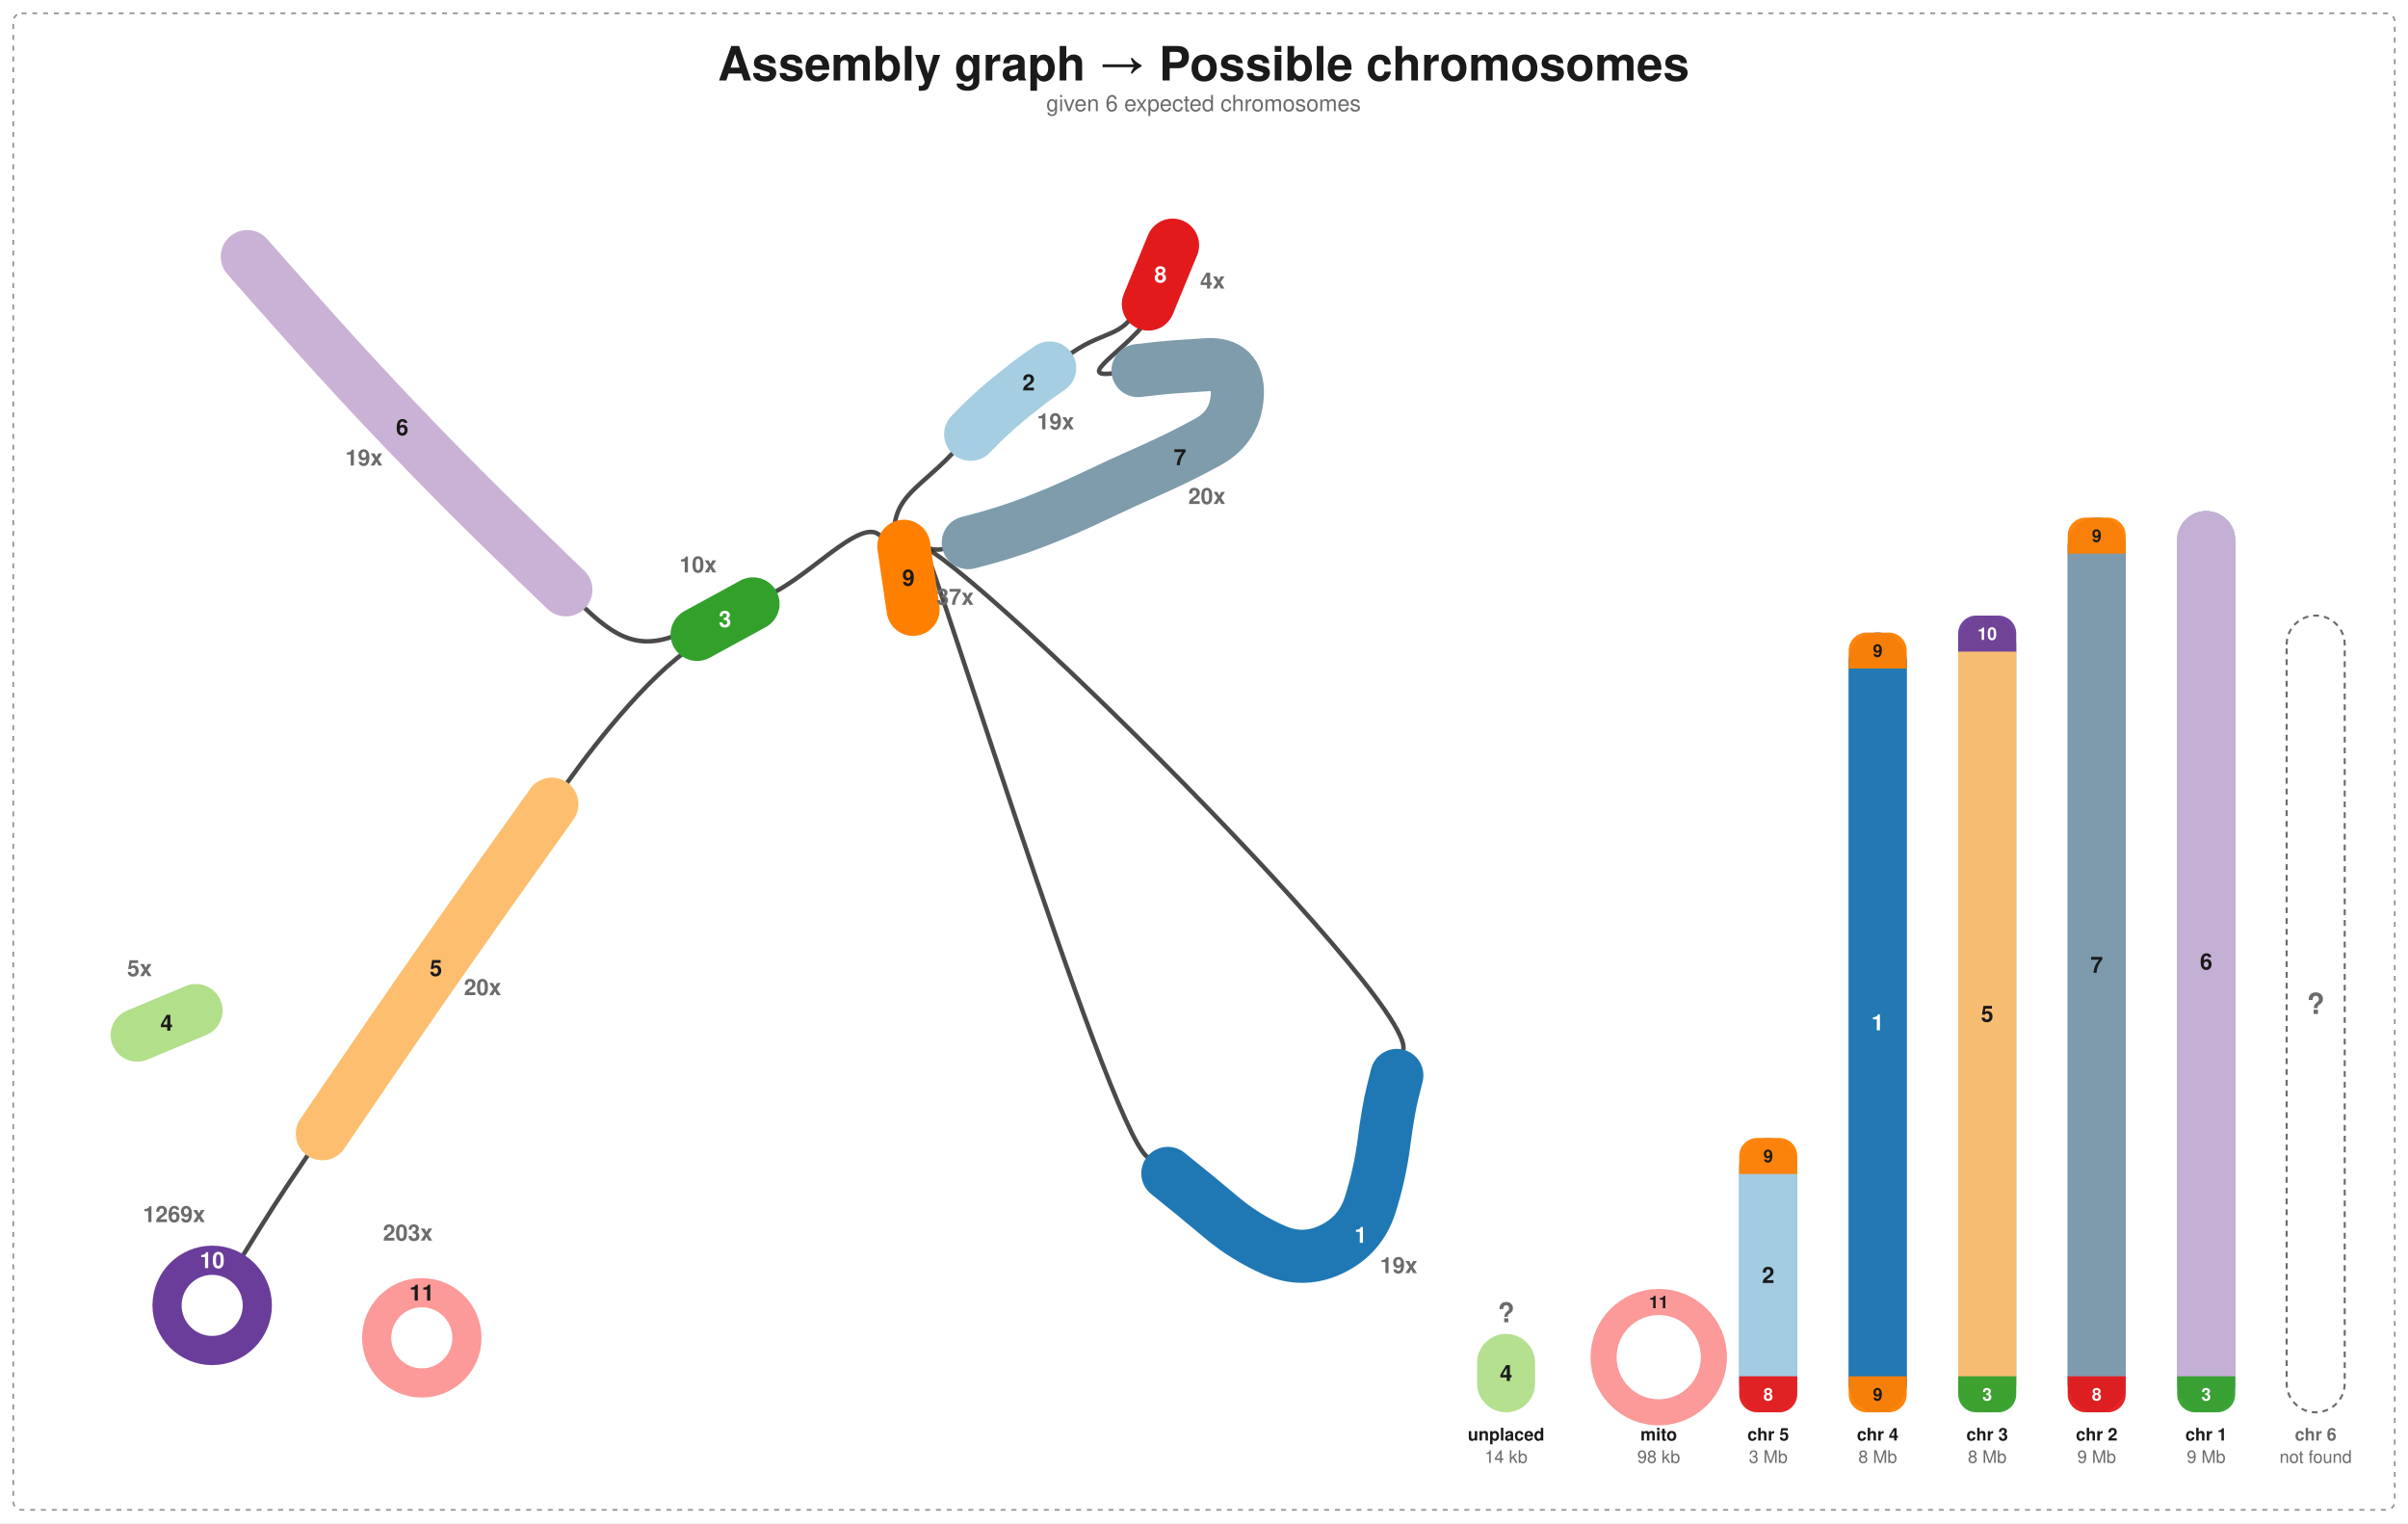
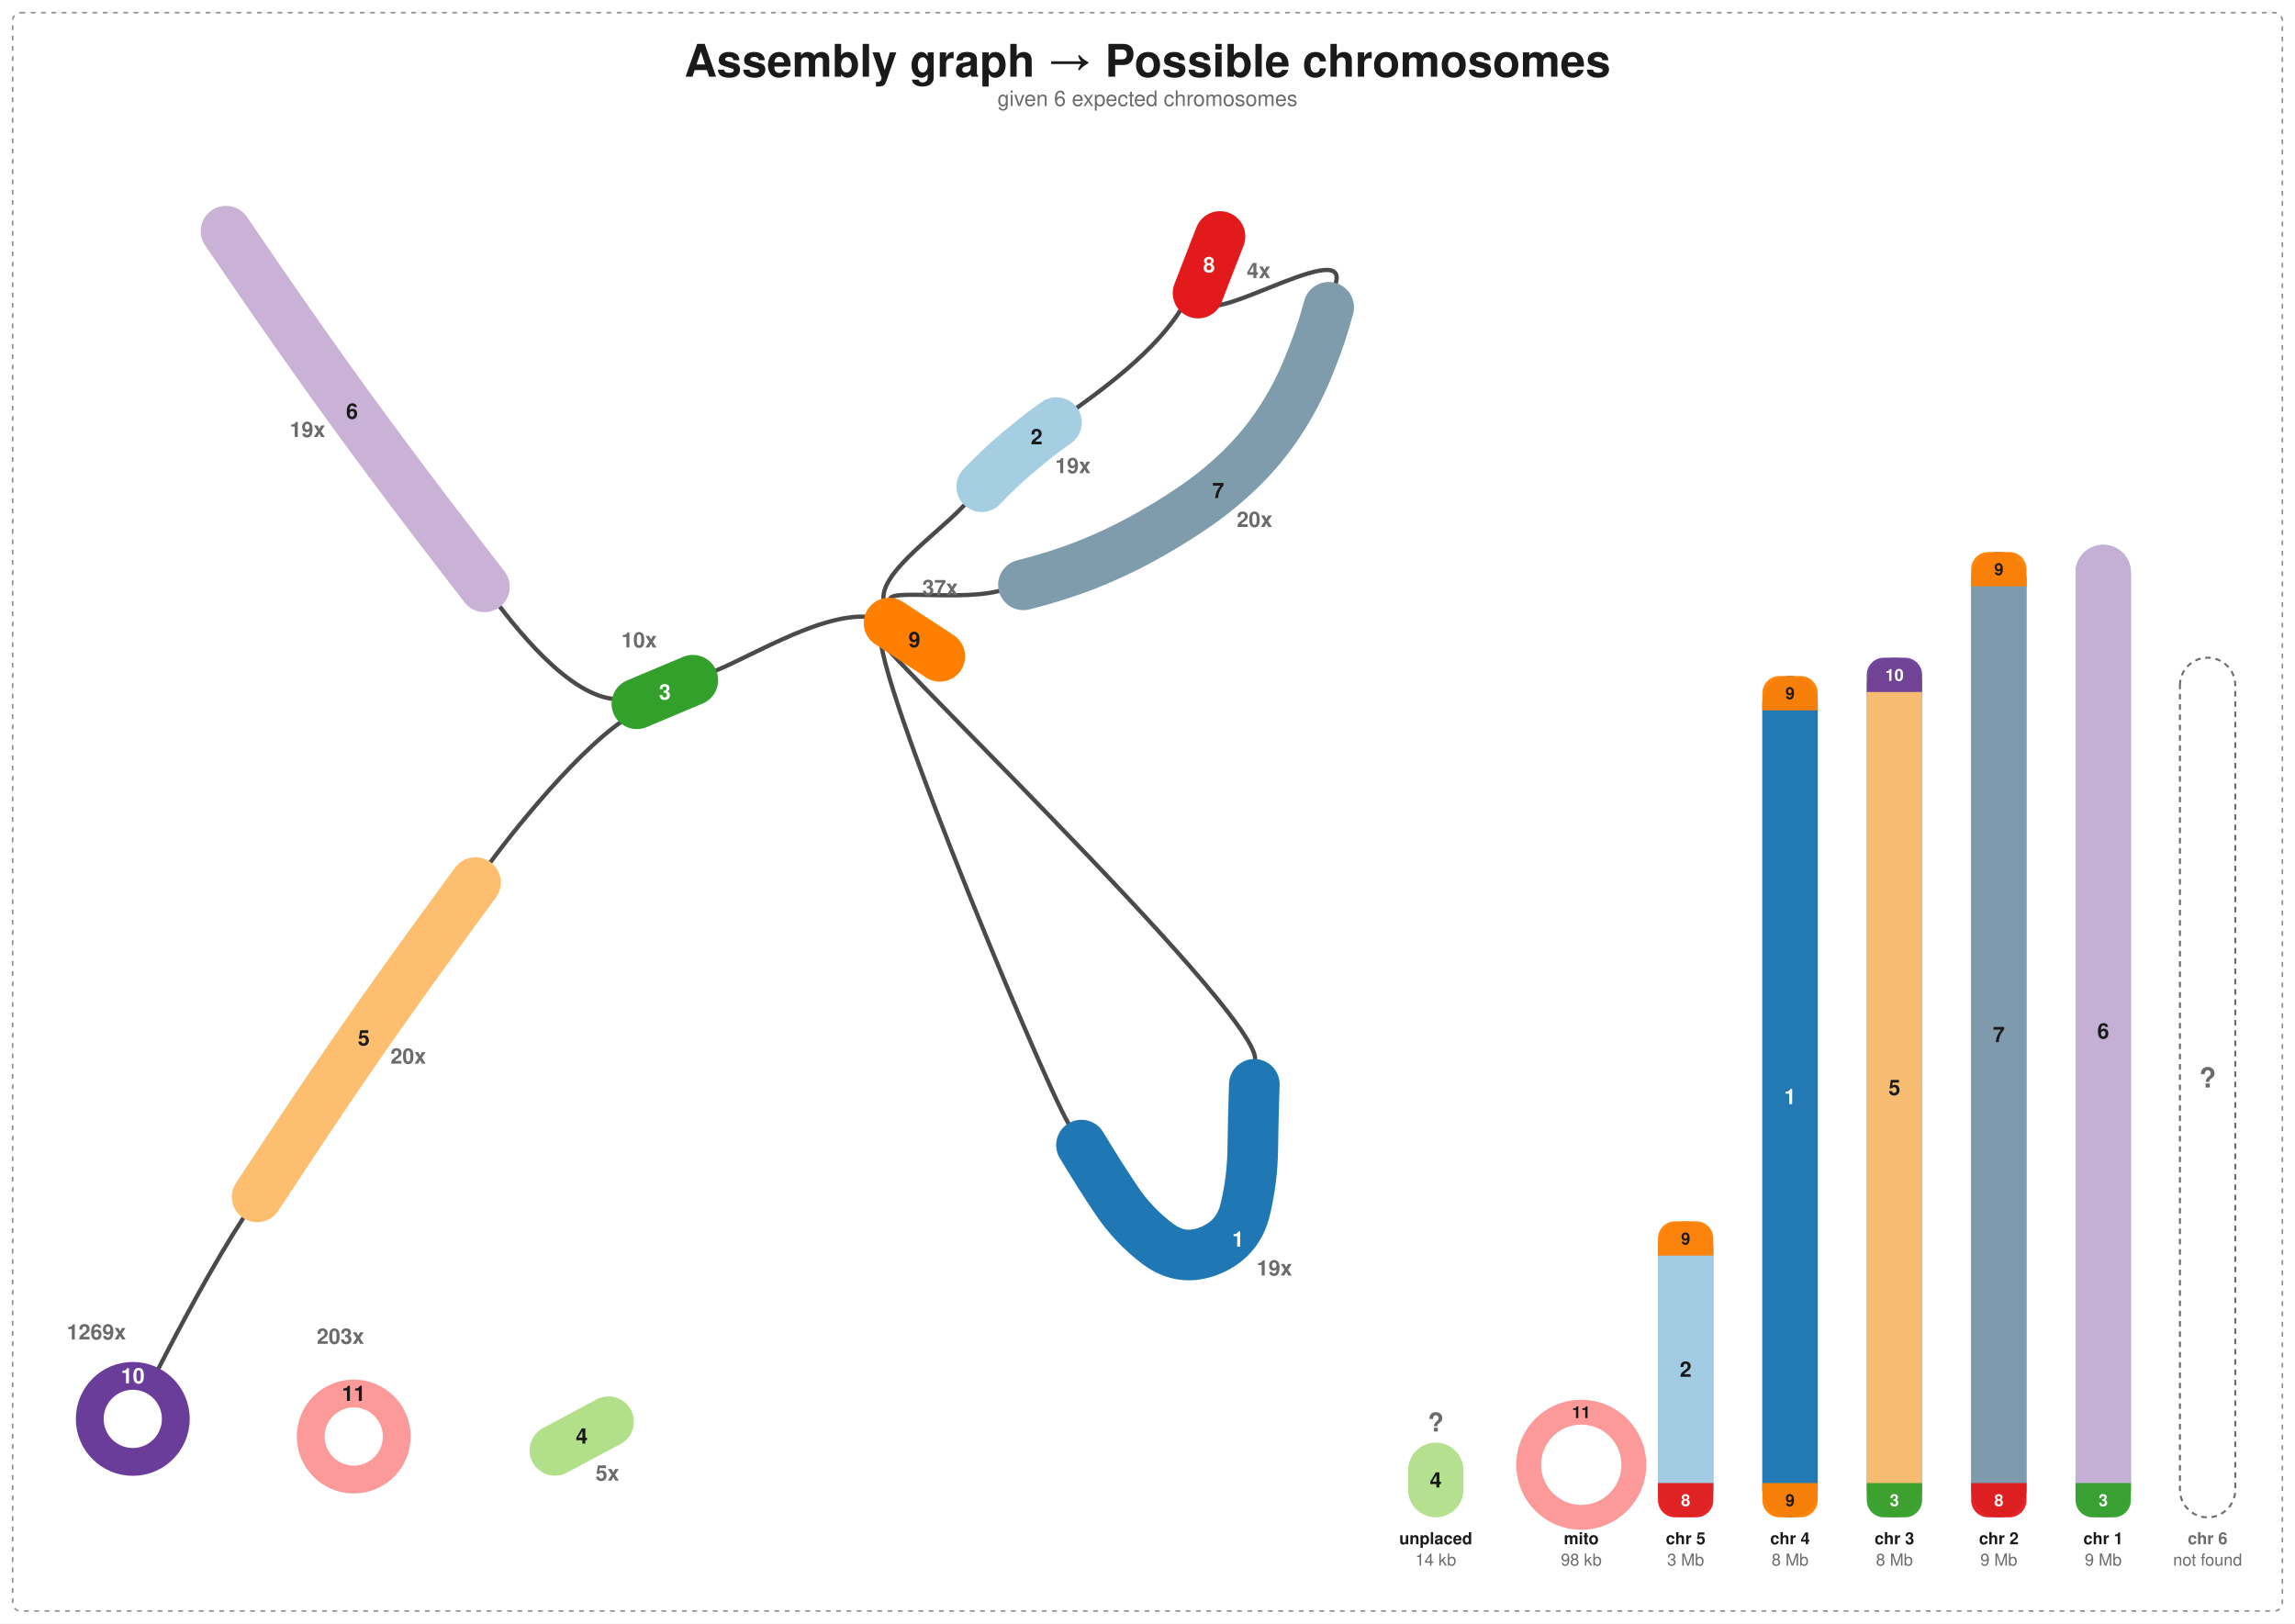
- <svg xmlns="http://www.w3.org/2000/svg" width="2903" height="1836" viewBox="0 0 2903 1836" font-family="Helvetica, Arial, sans-serif">
+ <svg xmlns="http://www.w3.org/2000/svg" width="2902" height="2053" viewBox="0 0 2902 2053" font-family="Helvetica, Arial, sans-serif">
  <rect width="100%" height="100%" fill="#ffffff" />
-   <rect x="16" y="16" width="2871" height="1804" rx="10" fill="none" stroke="#6b6b6b" stroke-width="2" stroke-dasharray="6 7" stroke-opacity="0.75" />
+   <rect x="16" y="16" width="2870" height="2021" rx="10" fill="none" stroke="#6b6b6b" stroke-width="2" stroke-dasharray="6 7" stroke-opacity="0.75" />
  <text x="1451" y="97" text-anchor="middle" font-size="57" font-weight="700" fill="#1a1a1a">Assembly graph  →  Possible chromosomes</text>
  <g transform="translate(0.0,130.0)">
    <g id="layer-links" fill="none" stroke="#2b2b2b" stroke-linecap="round">
-       <path d="M 1691.7 1135.2 C 1707.1 1073.1 1091.5 466.8 1100.8 530.1" stroke-width="5.4" stroke-opacity="0.85" />
-       <path d="M 1382.9 1264.4 C 1332.9 1224.4 1102.3 465.2 1111.6 528.5" stroke-width="5.4" stroke-opacity="0.85" />
-       <path d="M 1291.9 295.5 C 1336.0 265.0 1356.3 279.4 1376.7 229.8" stroke-width="5.4" stroke-opacity="0.85" />
-       <path d="M 1148.1 416.7 C 1104.1 463.2 1070.0 469.9 1079.3 533.3" stroke-width="5.4" stroke-opacity="0.85" />
-       <path d="M 847.8 641.6 C 791.6 672.2 721.1 761.2 683.9 813.3" stroke-width="5.4" stroke-opacity="0.85" />
-       <path d="M 838.6 624.7 C 782.4 655.3 751.4 647.5 705.2 603.1" stroke-width="5.4" stroke-opacity="0.85" />
-       <path d="M 935.9 582.6 C 992.1 552.0 1059.2 471.5 1068.6 534.8" stroke-width="5.4" stroke-opacity="0.85" />
-       <path d="M 370.7 1263.0 C 334.7 1316.0 326.4 1329.1 292.8 1383.5" stroke-width="5.4" stroke-opacity="0.85" />
-       <path d="M 1340.1 320.2 C 1290.8 325.7 1375.5 283.0 1394.5 237.2" stroke-width="5.4" stroke-opacity="0.85" />
-       <path d="M 1136.3 531.8 C 1113.9 537.4 1086.7 508.8 1090.1 531.7" stroke-width="5.4" stroke-opacity="0.85" />
+       <path d="M 1587.1 1209.1 C 1589.0 1145.2 1061.4 642.6 1114.9 677.7" stroke-width="5.4" stroke-opacity="0.85" />
+       <path d="M 1351.0 1290.5 C 1318.0 1235.6 1067.3 633.5 1120.9 668.6" stroke-width="5.4" stroke-opacity="0.85" />
+       <path d="M 1361.8 385.6 C 1413.8 348.2 1483.9 293.8 1507.1 234.1" stroke-width="5.4" stroke-opacity="0.85" />
+       <path d="M 1219.5 508.6 C 1175.6 555.2 1079.3 615.3 1132.8 650.4" stroke-width="5.4" stroke-opacity="0.85" />
+       <path d="M 811.9 767.5 C 752.9 792.3 658.2 908.6 620.3 960.1" stroke-width="5.4" stroke-opacity="0.85" />
+       <path d="M 804.5 749.8 C 745.5 774.6 671.3 687.9 632.2 637.3" stroke-width="5.4" stroke-opacity="0.85" />
+       <path d="M 905.6 717.8 C 964.6 693.0 1073.3 624.4 1126.8 659.5" stroke-width="5.4" stroke-opacity="0.85" />
+       <path d="M 307.6 1410.2 C 272.5 1463.7 229.0 1544.4 199.9 1601.4" stroke-width="5.4" stroke-opacity="0.85" />
+       <path d="M 1689.1 227.8 C 1706.9 166.4 1501.8 300.7 1525.0 241.1" stroke-width="5.4" stroke-opacity="0.85" />
+       <path d="M 1263.1 617.3 C 1201.7 632.7 1085.8 606.6 1138.8 641.3" stroke-width="5.4" stroke-opacity="0.85" />
    </g>
    <g id="layer-segments" fill="none">
-       <path d="M 298.1 179.3 Q 328.1 213.5 353.9 242.4 Q 379.6 271.4 405.7 300.0 Q 431.8 328.7 458.3 356.9 Q 484.9 385.1 511.9 412.9 Q 538.9 440.7 566.3 468.1 Q 593.8 495.4 621.6 522.5 Q 649.3 549.5 665.7 565.2 L 682.2 581.0" stroke="#cab2d6" stroke-width="64.0" stroke-linecap="round" stroke-linejoin="round" />
-       <path d="M 1167.3 524.1 Q 1210.9 513.2 1246.8 499.3 Q 1282.7 485.5 1317.4 468.9 Q 1352.1 452.3 1387.3 436.8 Q 1422.5 421.2 1456.2 402.7 Q 1489.9 384.2 1491.7 345.8 Q 1493.4 307.4 1455.0 309.6 Q 1416.6 311.8 1394.3 314.2 L 1371.9 316.7" stroke="#7e9cac" stroke-width="64.0" stroke-linecap="round" stroke-linejoin="round" />
-       <path d="M 388.6 1236.6 Q 409.1 1206.4 428.4 1178.1 Q 447.7 1149.8 467.1 1121.5 Q 486.5 1093.3 506.0 1065.1 Q 525.5 1037.0 545.2 1008.9 Q 564.8 980.8 584.6 952.9 Q 604.4 924.9 624.2 897.0 Q 644.1 869.1 654.7 854.2 L 665.3 839.3" stroke="#fdbf6f" stroke-width="64.0" stroke-linecap="round" stroke-linejoin="round" />
-       <path d="M 1407.9 1284.4 Q 1442.7 1312.3 1472.0 1337.0 Q 1501.3 1361.7 1536.4 1377.0 Q 1571.6 1392.4 1606.0 1375.5 Q 1640.4 1358.7 1651.9 1322.1 Q 1663.5 1285.6 1668.4 1247.6 Q 1673.3 1209.6 1678.6 1187.9 L 1684.0 1166.3" stroke="#1f78b4" stroke-width="64.0" stroke-linecap="round" stroke-linejoin="round" />
-       <path d="M 1170.2 393.5 Q 1191.4 371.1 1215.7 351.1 Q 1240.1 331.2 1252.8 322.4 L 1265.5 313.6" stroke="#a6cee3" stroke-width="64.0" stroke-linecap="round" stroke-linejoin="round" />
-       <circle cx="508.5" cy="1482.6" r="54.4" stroke="#fb9a99" stroke-width="35.2" />
-       <path d="M 1384.4 236.5 Q 1399.0 201.0 1406.3 183.2 L 1413.6 165.5" stroke="#e31a1c" stroke-width="64.0" stroke-linecap="round" stroke-linejoin="round" />
-       <path d="M 1100.8 604.5 Q 1095.2 566.5 1092.4 547.5 L 1089.6 528.5" stroke="#ff7f00" stroke-width="64.0" stroke-linecap="round" stroke-linejoin="round" />
-       <path d="M 236.3 1088.1 Q 200.8 1102.9 183.1 1110.3 L 165.4 1117.7" stroke="#b2df8a" stroke-width="64.0" stroke-linecap="round" stroke-linejoin="round" />
-       <circle cx="255.8" cy="1443.5" r="54.4" stroke="#6a3d9a" stroke-width="35.2" />
-       <path d="M 907.8 597.9 Q 874.1 616.3 857.2 625.5 L 840.4 634.7" stroke="#33a02c" stroke-width="64.0" stroke-linecap="round" stroke-linejoin="round" />
+       <path d="M 285.8 162.3 Q 311.4 199.9 333.4 231.8 Q 355.4 263.7 377.7 295.4 Q 399.9 327.1 422.5 358.6 Q 445.1 390.1 468.1 421.3 Q 491.1 452.5 514.4 483.5 Q 537.6 514.4 561.2 545.2 Q 584.8 576.0 598.7 594.0 L 612.6 612.0" stroke="#cab2d6" stroke-width="64.0" stroke-linecap="round" stroke-linejoin="round" />
+       <path d="M 1294.1 609.5 Q 1337.7 598.5 1373.5 584.4 Q 1409.2 570.3 1443.0 552.0 Q 1476.8 533.6 1508.6 512.0 Q 1540.4 490.4 1568.1 463.6 Q 1595.7 436.9 1617.0 404.9 Q 1638.3 372.9 1653.0 337.3 Q 1667.6 301.7 1673.9 280.2 L 1680.1 258.6" stroke="#7e9cac" stroke-width="64.0" stroke-linecap="round" stroke-linejoin="round" />
+       <path d="M 325.1 1383.4 Q 345.2 1352.9 364.1 1324.3 Q 383.0 1295.7 402.1 1267.3 Q 421.2 1238.9 440.6 1210.7 Q 460.0 1182.4 479.7 1154.4 Q 499.4 1126.4 519.4 1098.5 Q 539.3 1070.7 559.5 1043.0 Q 579.7 1015.3 590.5 1000.6 L 601.3 985.9" stroke="#fdbf6f" stroke-width="64.0" stroke-linecap="round" stroke-linejoin="round" />
+       <path d="M 1367.5 1317.9 Q 1390.5 1356.1 1411.9 1387.9 Q 1433.3 1419.7 1463.9 1442.7 Q 1494.5 1465.8 1530.0 1451.3 Q 1565.5 1436.8 1574.5 1399.6 Q 1583.5 1362.3 1584.1 1324.0 Q 1584.7 1285.7 1585.4 1263.4 L 1586.1 1241.1" stroke="#1f78b4" stroke-width="64.0" stroke-linecap="round" stroke-linejoin="round" />
+       <path d="M 1241.4 485.4 Q 1262.6 462.9 1286.7 442.6 Q 1310.8 422.3 1323.3 413.3 L 1335.9 404.3" stroke="#a6cee3" stroke-width="64.0" stroke-linecap="round" stroke-linejoin="round" />
+       <circle cx="447.3" cy="1686.4" r="54.4" stroke="#fb9a99" stroke-width="35.2" />
+       <path d="M 1514.9 240.6 Q 1528.8 204.8 1535.7 186.9 L 1542.7 169.0" stroke="#e31a1c" stroke-width="64.0" stroke-linecap="round" stroke-linejoin="round" />
+       <path d="M 1188.4 699.9 Q 1156.3 678.8 1140.2 668.3 L 1124.2 657.8" stroke="#ff7f00" stroke-width="64.0" stroke-linecap="round" stroke-linejoin="round" />
+       <path d="M 701.7 1703.9 Q 735.6 1685.8 752.5 1676.8 L 769.5 1667.7" stroke="#b2df8a" stroke-width="64.0" stroke-linecap="round" stroke-linejoin="round" />
+       <circle cx="167.9" cy="1664.1" r="54.4" stroke="#6a3d9a" stroke-width="35.2" />
+       <path d="M 876.1 730.1 Q 840.7 745.0 823.0 752.4 L 805.3 759.9" stroke="#33a02c" stroke-width="64.0" stroke-linecap="round" stroke-linejoin="round" />
    </g>
    <g id="layer-labels" fill="#1a1a1a">
-       <text x="1640.4" y="1368.1" text-anchor="middle" font-size="27" font-weight="700" fill="#ffffff">1</text>
-       <text x="1686.3" y="1404.6" text-anchor="middle" font-size="27" font-weight="600" fill="#6b6b6b">19x</text>
-       <text x="255.8" y="1398.5" text-anchor="middle" font-size="27" font-weight="700" fill="#ffffff">10</text>
-       <text x="209.9" y="1343.1" text-anchor="middle" font-size="27" font-weight="600" fill="#6b6b6b">1269x</text>
-       <text x="508.5" y="1437.7" text-anchor="middle" font-size="27" font-weight="700" fill="#1a1a1a">11</text>
-       <text x="491.7" y="1365.4" text-anchor="middle" font-size="27" font-weight="600" fill="#6b6b6b">203x</text>
-       <text x="1240.1" y="340.6" text-anchor="middle" font-size="27" font-weight="700" fill="#1a1a1a">2</text>
-       <text x="1272.6" y="387.5" text-anchor="middle" font-size="27" font-weight="600" fill="#6b6b6b">19x</text>
-       <text x="874.1" y="625.8" text-anchor="middle" font-size="27" font-weight="700" fill="#ffffff">3</text>
-       <text x="841.6" y="560.0" text-anchor="middle" font-size="27" font-weight="600" fill="#6b6b6b">10x</text>
-       <text x="200.8" y="1112.4" text-anchor="middle" font-size="27" font-weight="700" fill="#1a1a1a">4</text>
-       <text x="168.3" y="1046.6" text-anchor="middle" font-size="27" font-weight="600" fill="#6b6b6b">5x</text>
-       <text x="525.5" y="1046.4" text-anchor="middle" font-size="27" font-weight="700" fill="#1a1a1a">5</text>
-       <text x="581.8" y="1069.5" text-anchor="middle" font-size="27" font-weight="600" fill="#6b6b6b">20x</text>
-       <text x="484.9" y="394.6" text-anchor="middle" font-size="27" font-weight="700" fill="#1a1a1a">6</text>
-       <text x="438.9" y="431.1" text-anchor="middle" font-size="27" font-weight="600" fill="#6b6b6b">19x</text>
-       <text x="1422.5" y="430.7" text-anchor="middle" font-size="27" font-weight="700" fill="#1a1a1a">7</text>
-       <text x="1455.0" y="477.5" text-anchor="middle" font-size="27" font-weight="600" fill="#6b6b6b">20x</text>
-       <text x="1399.0" y="210.4" text-anchor="middle" font-size="27" font-weight="700" fill="#ffffff">8</text>
-       <text x="1461.8" y="217.8" text-anchor="middle" font-size="27" font-weight="600" fill="#6b6b6b">4x</text>
-       <text x="1095.2" y="575.9" text-anchor="middle" font-size="27" font-weight="700" fill="#1a1a1a">9</text>
-       <text x="1151.5" y="599.0" text-anchor="middle" font-size="27" font-weight="600" fill="#6b6b6b">37x</text>
+       <text x="1565.5" y="1446.3" text-anchor="middle" font-size="27" font-weight="700" fill="#ffffff">1</text>
+       <text x="1611.5" y="1482.8" text-anchor="middle" font-size="27" font-weight="600" fill="#6b6b6b">19x</text>
+       <text x="167.9" y="1619.1" text-anchor="middle" font-size="27" font-weight="700" fill="#ffffff">10</text>
+       <text x="121.9" y="1563.7" text-anchor="middle" font-size="27" font-weight="600" fill="#6b6b6b">1269x</text>
+       <text x="447.3" y="1641.4" text-anchor="middle" font-size="27" font-weight="700" fill="#1a1a1a">11</text>
+       <text x="430.5" y="1569.2" text-anchor="middle" font-size="27" font-weight="600" fill="#6b6b6b">203x</text>
+       <text x="1310.8" y="431.8" text-anchor="middle" font-size="27" font-weight="700" fill="#1a1a1a">2</text>
+       <text x="1356.7" y="468.3" text-anchor="middle" font-size="27" font-weight="600" fill="#6b6b6b">19x</text>
+       <text x="840.7" y="754.5" text-anchor="middle" font-size="27" font-weight="700" fill="#ffffff">3</text>
+       <text x="808.2" y="688.7" text-anchor="middle" font-size="27" font-weight="600" fill="#6b6b6b">10x</text>
+       <text x="735.6" y="1695.3" text-anchor="middle" font-size="27" font-weight="700" fill="#1a1a1a">4</text>
+       <text x="768.1" y="1742.1" text-anchor="middle" font-size="27" font-weight="600" fill="#6b6b6b">5x</text>
+       <text x="460.0" y="1191.9" text-anchor="middle" font-size="27" font-weight="700" fill="#1a1a1a">5</text>
+       <text x="516.3" y="1214.9" text-anchor="middle" font-size="27" font-weight="600" fill="#6b6b6b">20x</text>
+       <text x="445.1" y="399.5" text-anchor="middle" font-size="27" font-weight="700" fill="#1a1a1a">6</text>
+       <text x="388.8" y="422.6" text-anchor="middle" font-size="27" font-weight="600" fill="#6b6b6b">19x</text>
+       <text x="1540.4" y="499.8" text-anchor="middle" font-size="27" font-weight="700" fill="#1a1a1a">7</text>
+       <text x="1586.4" y="536.3" text-anchor="middle" font-size="27" font-weight="600" fill="#6b6b6b">20x</text>
+       <text x="1528.8" y="214.3" text-anchor="middle" font-size="27" font-weight="700" fill="#ffffff">8</text>
+       <text x="1591.6" y="221.6" text-anchor="middle" font-size="27" font-weight="600" fill="#6b6b6b">4x</text>
+       <text x="1156.3" y="688.3" text-anchor="middle" font-size="27" font-weight="700" fill="#1a1a1a">9</text>
+       <text x="1188.8" y="622.5" text-anchor="middle" font-size="27" font-weight="600" fill="#6b6b6b">37x</text>
    </g>
  </g>
-   <g transform="translate(1694.7,532.0)">
+   <g transform="translate(1694.5,605.0)">
    <defs>
      <pattern id="nts" width="6" height="6" patternUnits="userSpaceOnUse" patternTransform="rotate(45)">
        <rect width="6" height="6" fill="#ffffff" fill-opacity="0" />
        <line x1="0" y1="0" x2="0" y2="6" stroke="#ffffff" stroke-width="2" stroke-opacity="0.55" />
      </pattern>
    </defs>
    <text x="86" y="40" font-size="38" font-weight="600" fill="#1a1a1a" />
    <g id="layer-tangles">
</g>
    <g id="layer-chromosomes">
-       <circle cx="305.0" cy="1103.9" r="66.5" fill="none" stroke="#fb9a99" stroke-width="31.5" />
-       <text x="305.0" y="1044.9" font-size="21" font-weight="700" text-anchor="middle" fill="#1a1a1a">11</text>
-       <text x="305.0" y="1204.4" font-size="21" font-weight="700" text-anchor="middle" fill="#1a1a1a">mito</text>
-       <text x="305.0" y="1231.4" font-size="21" text-anchor="middle" fill="#6b6b6b">98 kb</text>
-       <path d="M 402.0 874.7 A 35.0 35.0 0 0 1 437.0 839.7 L 437.0 839.7 A 35.0 35.0 0 0 1 472.0 874.7 L 472.0 1135.4 A 35.0 35.0 0 0 1 437.0 1170.4 L 437.0 1170.4 A 35.0 35.0 0 0 1 402.0 1135.4 Z" fill="#4c72b0" fill-opacity="0.82" stroke="none" />
+       <circle cx="305.0" cy="1247.1" r="66.5" fill="none" stroke="#fb9a99" stroke-width="31.5" />
+       <text x="305.0" y="1188.1" font-size="21" font-weight="700" text-anchor="middle" fill="#1a1a1a">11</text>
+       <text x="305.0" y="1347.6" font-size="21" font-weight="700" text-anchor="middle" fill="#1a1a1a">mito</text>
+       <text x="305.0" y="1374.6" font-size="21" text-anchor="middle" fill="#6b6b6b">98 kb</text>
+       <path d="M 402.0 974.3 A 35.0 35.0 0 0 1 437.0 939.3 L 437.0 939.3 A 35.0 35.0 0 0 1 472.0 974.3 L 472.0 1278.6 A 35.0 35.0 0 0 1 437.0 1313.6 L 437.0 1313.6 A 35.0 35.0 0 0 1 402.0 1278.6 Z" fill="#4c72b0" fill-opacity="0.82" stroke="none" />
      <g class="blocks">
-         <path d="M 402.0 874.7 A 35.0 35.0 0 0 1 437.0 839.7 L 437.0 839.7 A 35.0 35.0 0 0 1 472.0 874.7 L 472.0 1135.4 A 35.0 35.0 0 0 1 437.0 1170.4 L 437.0 1170.4 A 35.0 35.0 0 0 1 402.0 1135.4 Z" fill="#a6cee3" fill-opacity="0.95" stroke="none" />
-         <text x="437.0" y="1014.5" font-size="27" text-anchor="middle" fill="#1a1a1a" font-weight="700">2</text>
+         <path d="M 402.0 974.3 A 35.0 35.0 0 0 1 437.0 939.3 L 437.0 939.3 A 35.0 35.0 0 0 1 472.0 974.3 L 472.0 1278.6 A 35.0 35.0 0 0 1 437.0 1313.6 L 437.0 1313.6 A 35.0 35.0 0 0 1 402.0 1278.6 Z" fill="#a6cee3" fill-opacity="0.95" stroke="none" />
+         <text x="437.0" y="1135.9" font-size="27" text-anchor="middle" fill="#1a1a1a" font-weight="700">2</text>
      </g>
-       <path d="M 402.0 861.4 A 21.7 21.7 0 0 1 423.7 839.7 L 450.3 839.7 A 21.7 21.7 0 0 1 472.0 861.4 L 472.0 883.1 L 472.0 883.1 L 402.0 883.1 Z" fill="#ff7f00" fill-opacity="0.95" stroke="none" />
-       <text x="437.0" y="868.9" font-size="21" text-anchor="middle" fill="#1a1a1a" font-weight="700">9</text>
-       <path d="M 402.0 1127.0 L 402.0 1127.0 L 472.0 1127.0 L 472.0 1148.7 A 21.7 21.7 0 0 1 450.3 1170.4 L 423.7 1170.4 A 21.7 21.7 0 0 1 402.0 1148.7 Z" fill="#e31a1c" fill-opacity="0.95" stroke="none" />
-       <text x="437.0" y="1156.2" font-size="21" text-anchor="middle" fill="#ffffff" font-weight="700">8</text>
-       <text x="437.0" y="1204.4" font-size="21" font-weight="700" text-anchor="middle" fill="#1a1a1a">chr 5</text>
-       <text x="437.0" y="1231.4" font-size="21" text-anchor="middle" fill="#6b6b6b">3 Mb</text>
-       <path d="M 534.0 265.5 A 35.0 35.0 0 0 1 569.0 230.5 L 569.0 230.5 A 35.0 35.0 0 0 1 604.0 265.5 L 604.0 1135.4 A 35.0 35.0 0 0 1 569.0 1170.4 L 569.0 1170.4 A 35.0 35.0 0 0 1 534.0 1135.4 Z" fill="#4c72b0" fill-opacity="0.82" stroke="none" />
+       <path d="M 402.0 961.0 A 21.7 21.7 0 0 1 423.7 939.3 L 450.3 939.3 A 21.7 21.7 0 0 1 472.0 961.0 L 472.0 982.7 L 472.0 982.7 L 402.0 982.7 Z" fill="#ff7f00" fill-opacity="0.95" stroke="none" />
+       <text x="437.0" y="968.6" font-size="21" text-anchor="middle" fill="#1a1a1a" font-weight="700">9</text>
+       <path d="M 402.0 1270.2 L 402.0 1270.2 L 472.0 1270.2 L 472.0 1291.9 A 21.7 21.7 0 0 1 450.3 1313.6 L 423.7 1313.6 A 21.7 21.7 0 0 1 402.0 1291.9 Z" fill="#e31a1c" fill-opacity="0.95" stroke="none" />
+       <text x="437.0" y="1299.4" font-size="21" text-anchor="middle" fill="#ffffff" font-weight="700">8</text>
+       <text x="437.0" y="1347.6" font-size="21" font-weight="700" text-anchor="middle" fill="#1a1a1a">chr 5</text>
+       <text x="437.0" y="1374.6" font-size="21" text-anchor="middle" fill="#6b6b6b">3 Mb</text>
+       <path d="M 534.0 284.8 A 35.0 35.0 0 0 1 569.0 249.8 L 569.0 249.8 A 35.0 35.0 0 0 1 604.0 284.8 L 604.0 1278.6 A 35.0 35.0 0 0 1 569.0 1313.6 L 569.0 1313.6 A 35.0 35.0 0 0 1 534.0 1278.6 Z" fill="#4c72b0" fill-opacity="0.82" stroke="none" />
      <g class="blocks">
-         <path d="M 534.0 265.5 A 35.0 35.0 0 0 1 569.0 230.5 L 569.0 230.5 A 35.0 35.0 0 0 1 604.0 265.5 L 604.0 1135.4 A 35.0 35.0 0 0 1 569.0 1170.4 L 569.0 1170.4 A 35.0 35.0 0 0 1 534.0 1135.4 Z" fill="#1f78b4" fill-opacity="0.95" stroke="none" />
-         <text x="569.0" y="709.9" font-size="27" text-anchor="middle" fill="#ffffff" font-weight="700">1</text>
+         <path d="M 534.0 284.8 A 35.0 35.0 0 0 1 569.0 249.8 L 569.0 249.8 A 35.0 35.0 0 0 1 604.0 284.8 L 604.0 1278.6 A 35.0 35.0 0 0 1 569.0 1313.6 L 569.0 1313.6 A 35.0 35.0 0 0 1 534.0 1278.6 Z" fill="#1f78b4" fill-opacity="0.95" stroke="none" />
+         <text x="569.0" y="791.1" font-size="27" text-anchor="middle" fill="#ffffff" font-weight="700">1</text>
      </g>
-       <path d="M 534.0 252.2 A 21.7 21.7 0 0 1 555.7 230.5 L 582.3 230.5 A 21.7 21.7 0 0 1 604.0 252.2 L 604.0 273.9 L 604.0 273.9 L 534.0 273.9 Z" fill="#ff7f00" fill-opacity="0.95" stroke="none" />
-       <text x="569.0" y="259.7" font-size="21" text-anchor="middle" fill="#1a1a1a" font-weight="700">9</text>
-       <path d="M 534.0 1127.0 L 534.0 1127.0 L 604.0 1127.0 L 604.0 1148.7 A 21.7 21.7 0 0 1 582.3 1170.4 L 555.7 1170.4 A 21.7 21.7 0 0 1 534.0 1148.7 Z" fill="#ff7f00" fill-opacity="0.95" stroke="none" />
-       <text x="569.0" y="1156.2" font-size="21" text-anchor="middle" fill="#1a1a1a" font-weight="700">9</text>
-       <text x="569.0" y="1204.4" font-size="21" font-weight="700" text-anchor="middle" fill="#1a1a1a">chr 4</text>
-       <text x="569.0" y="1231.4" font-size="21" text-anchor="middle" fill="#6b6b6b">8 Mb</text>
-       <path d="M 666.0 245.0 A 35.0 35.0 0 0 1 701.0 210.0 L 701.0 210.0 A 35.0 35.0 0 0 1 736.0 245.0 L 736.0 1135.4 A 35.0 35.0 0 0 1 701.0 1170.4 L 701.0 1170.4 A 35.0 35.0 0 0 1 666.0 1135.4 Z" fill="#4c72b0" fill-opacity="0.82" stroke="none" />
+       <path d="M 534.0 271.5 A 21.7 21.7 0 0 1 555.7 249.8 L 582.3 249.8 A 21.7 21.7 0 0 1 604.0 271.5 L 604.0 293.2 L 604.0 293.2 L 534.0 293.2 Z" fill="#ff7f00" fill-opacity="0.95" stroke="none" />
+       <text x="569.0" y="279.0" font-size="21" text-anchor="middle" fill="#1a1a1a" font-weight="700">9</text>
+       <path d="M 534.0 1270.2 L 534.0 1270.2 L 604.0 1270.2 L 604.0 1291.9 A 21.7 21.7 0 0 1 582.3 1313.6 L 555.7 1313.6 A 21.7 21.7 0 0 1 534.0 1291.9 Z" fill="#ff7f00" fill-opacity="0.95" stroke="none" />
+       <text x="569.0" y="1299.4" font-size="21" text-anchor="middle" fill="#1a1a1a" font-weight="700">9</text>
+       <text x="569.0" y="1347.6" font-size="21" font-weight="700" text-anchor="middle" fill="#1a1a1a">chr 4</text>
+       <text x="569.0" y="1374.6" font-size="21" text-anchor="middle" fill="#6b6b6b">8 Mb</text>
+       <path d="M 666.0 261.6 A 35.0 35.0 0 0 1 701.0 226.6 L 701.0 226.6 A 35.0 35.0 0 0 1 736.0 261.6 L 736.0 1278.6 A 35.0 35.0 0 0 1 701.0 1313.6 L 701.0 1313.6 A 35.0 35.0 0 0 1 666.0 1278.6 Z" fill="#4c72b0" fill-opacity="0.82" stroke="none" />
      <g class="blocks">
-         <path d="M 666.0 245.0 A 35.0 35.0 0 0 1 701.0 210.0 L 701.0 210.0 A 35.0 35.0 0 0 1 736.0 245.0 L 736.0 1135.4 A 35.0 35.0 0 0 1 701.0 1170.4 L 701.0 1170.4 A 35.0 35.0 0 0 1 666.0 1135.4 Z" fill="#fdbf6f" fill-opacity="0.95" stroke="none" />
-         <text x="701.0" y="699.6" font-size="27" text-anchor="middle" fill="#1a1a1a" font-weight="700">5</text>
+         <path d="M 666.0 261.6 A 35.0 35.0 0 0 1 701.0 226.6 L 701.0 226.6 A 35.0 35.0 0 0 1 736.0 261.6 L 736.0 1278.6 A 35.0 35.0 0 0 1 701.0 1313.6 L 701.0 1313.6 A 35.0 35.0 0 0 1 666.0 1278.6 Z" fill="#fdbf6f" fill-opacity="0.95" stroke="none" />
+         <text x="701.0" y="779.6" font-size="27" text-anchor="middle" fill="#1a1a1a" font-weight="700">5</text>
      </g>
-       <path d="M 666.0 231.7 A 21.7 21.7 0 0 1 687.7 210.0 L 714.3 210.0 A 21.7 21.7 0 0 1 736.0 231.7 L 736.0 253.4 L 736.0 253.4 L 666.0 253.4 Z" fill="#6a3d9a" fill-opacity="0.95" stroke="none" />
-       <text x="701.0" y="239.3" font-size="21" text-anchor="middle" fill="#ffffff" font-weight="700">10</text>
-       <path d="M 666.0 1127.0 L 666.0 1127.0 L 736.0 1127.0 L 736.0 1148.7 A 21.7 21.7 0 0 1 714.3 1170.4 L 687.7 1170.4 A 21.7 21.7 0 0 1 666.0 1148.7 Z" fill="#33a02c" fill-opacity="0.95" stroke="none" />
-       <text x="701.0" y="1156.2" font-size="21" text-anchor="middle" fill="#ffffff" font-weight="700">3</text>
-       <text x="701.0" y="1204.4" font-size="21" font-weight="700" text-anchor="middle" fill="#1a1a1a">chr 3</text>
-       <text x="701.0" y="1231.4" font-size="21" text-anchor="middle" fill="#6b6b6b">8 Mb</text>
-       <path d="M 798.0 126.9 A 35.0 35.0 0 0 1 833.0 91.9 L 833.0 91.9 A 35.0 35.0 0 0 1 868.0 126.9 L 868.0 1135.4 A 35.0 35.0 0 0 1 833.0 1170.4 L 833.0 1170.4 A 35.0 35.0 0 0 1 798.0 1135.4 Z" fill="#4c72b0" fill-opacity="0.82" stroke="none" />
+       <path d="M 666.0 248.3 A 21.7 21.7 0 0 1 687.7 226.6 L 714.3 226.6 A 21.7 21.7 0 0 1 736.0 248.3 L 736.0 270.0 L 736.0 270.0 L 666.0 270.0 Z" fill="#6a3d9a" fill-opacity="0.95" stroke="none" />
+       <text x="701.0" y="255.9" font-size="21" text-anchor="middle" fill="#ffffff" font-weight="700">10</text>
+       <path d="M 666.0 1270.2 L 666.0 1270.2 L 736.0 1270.2 L 736.0 1291.9 A 21.7 21.7 0 0 1 714.3 1313.6 L 687.7 1313.6 A 21.7 21.7 0 0 1 666.0 1291.9 Z" fill="#33a02c" fill-opacity="0.95" stroke="none" />
+       <text x="701.0" y="1299.4" font-size="21" text-anchor="middle" fill="#ffffff" font-weight="700">3</text>
+       <text x="701.0" y="1347.6" font-size="21" font-weight="700" text-anchor="middle" fill="#1a1a1a">chr 3</text>
+       <text x="701.0" y="1374.6" font-size="21" text-anchor="middle" fill="#6b6b6b">8 Mb</text>
+       <path d="M 798.0 128.0 A 35.0 35.0 0 0 1 833.0 93.0 L 833.0 93.0 A 35.0 35.0 0 0 1 868.0 128.0 L 868.0 1278.6 A 35.0 35.0 0 0 1 833.0 1313.6 L 833.0 1313.6 A 35.0 35.0 0 0 1 798.0 1278.6 Z" fill="#4c72b0" fill-opacity="0.82" stroke="none" />
      <g class="blocks">
-         <path d="M 798.0 126.9 A 35.0 35.0 0 0 1 833.0 91.9 L 833.0 91.9 A 35.0 35.0 0 0 1 868.0 126.9 L 868.0 1135.4 A 35.0 35.0 0 0 1 833.0 1170.4 L 833.0 1170.4 A 35.0 35.0 0 0 1 798.0 1135.4 Z" fill="#7e9cac" fill-opacity="0.95" stroke="none" />
-         <text x="833.0" y="640.6" font-size="27" text-anchor="middle" fill="#1a1a1a" font-weight="700">7</text>
+         <path d="M 798.0 128.0 A 35.0 35.0 0 0 1 833.0 93.0 L 833.0 93.0 A 35.0 35.0 0 0 1 868.0 128.0 L 868.0 1278.6 A 35.0 35.0 0 0 1 833.0 1313.6 L 833.0 1313.6 A 35.0 35.0 0 0 1 798.0 1278.6 Z" fill="#7e9cac" fill-opacity="0.95" stroke="none" />
+         <text x="833.0" y="712.7" font-size="27" text-anchor="middle" fill="#1a1a1a" font-weight="700">7</text>
      </g>
-       <path d="M 798.0 113.6 A 21.7 21.7 0 0 1 819.7 91.9 L 846.3 91.9 A 21.7 21.7 0 0 1 868.0 113.6 L 868.0 135.3 L 868.0 135.3 L 798.0 135.3 Z" fill="#ff7f00" fill-opacity="0.95" stroke="none" />
-       <text x="833.0" y="121.2" font-size="21" text-anchor="middle" fill="#1a1a1a" font-weight="700">9</text>
-       <path d="M 798.0 1127.0 L 798.0 1127.0 L 868.0 1127.0 L 868.0 1148.7 A 21.7 21.7 0 0 1 846.3 1170.4 L 819.7 1170.4 A 21.7 21.7 0 0 1 798.0 1148.7 Z" fill="#e31a1c" fill-opacity="0.95" stroke="none" />
-       <text x="833.0" y="1156.2" font-size="21" text-anchor="middle" fill="#ffffff" font-weight="700">8</text>
-       <text x="833.0" y="1204.4" font-size="21" font-weight="700" text-anchor="middle" fill="#1a1a1a">chr 2</text>
-       <text x="833.0" y="1231.4" font-size="21" text-anchor="middle" fill="#6b6b6b">9 Mb</text>
-       <path d="M 930.0 119.0 A 35.0 35.0 0 0 1 965.0 84.0 L 965.0 84.0 A 35.0 35.0 0 0 1 1000.0 119.0 L 1000.0 1135.4 A 35.0 35.0 0 0 1 965.0 1170.4 L 965.0 1170.4 A 35.0 35.0 0 0 1 930.0 1135.4 Z" fill="#4c72b0" fill-opacity="0.82" stroke="none" />
+       <path d="M 798.0 114.7 A 21.7 21.7 0 0 1 819.7 93.0 L 846.3 93.0 A 21.7 21.7 0 0 1 868.0 114.7 L 868.0 136.4 L 868.0 136.4 L 798.0 136.4 Z" fill="#ff7f00" fill-opacity="0.95" stroke="none" />
+       <text x="833.0" y="122.2" font-size="21" text-anchor="middle" fill="#1a1a1a" font-weight="700">9</text>
+       <path d="M 798.0 1270.2 L 798.0 1270.2 L 868.0 1270.2 L 868.0 1291.9 A 21.7 21.7 0 0 1 846.3 1313.6 L 819.7 1313.6 A 21.7 21.7 0 0 1 798.0 1291.9 Z" fill="#e31a1c" fill-opacity="0.95" stroke="none" />
+       <text x="833.0" y="1299.4" font-size="21" text-anchor="middle" fill="#ffffff" font-weight="700">8</text>
+       <text x="833.0" y="1347.6" font-size="21" font-weight="700" text-anchor="middle" fill="#1a1a1a">chr 2</text>
+       <text x="833.0" y="1374.6" font-size="21" text-anchor="middle" fill="#6b6b6b">9 Mb</text>
+       <path d="M 930.0 119.0 A 35.0 35.0 0 0 1 965.0 84.0 L 965.0 84.0 A 35.0 35.0 0 0 1 1000.0 119.0 L 1000.0 1278.6 A 35.0 35.0 0 0 1 965.0 1313.6 L 965.0 1313.6 A 35.0 35.0 0 0 1 930.0 1278.6 Z" fill="#4c72b0" fill-opacity="0.82" stroke="none" />
      <g class="blocks">
-         <path d="M 930.0 119.0 A 35.0 35.0 0 0 1 965.0 84.0 L 965.0 84.0 A 35.0 35.0 0 0 1 1000.0 119.0 L 1000.0 1135.4 A 35.0 35.0 0 0 1 965.0 1170.4 L 965.0 1170.4 A 35.0 35.0 0 0 1 930.0 1135.4 Z" fill="#cab2d6" fill-opacity="0.95" stroke="none" />
-         <text x="965.0" y="636.6" font-size="27" text-anchor="middle" fill="#1a1a1a" font-weight="700">6</text>
+         <path d="M 930.0 119.0 A 35.0 35.0 0 0 1 965.0 84.0 L 965.0 84.0 A 35.0 35.0 0 0 1 1000.0 119.0 L 1000.0 1278.6 A 35.0 35.0 0 0 1 965.0 1313.6 L 965.0 1313.6 A 35.0 35.0 0 0 1 930.0 1278.6 Z" fill="#cab2d6" fill-opacity="0.95" stroke="none" />
+         <text x="965.0" y="708.2" font-size="27" text-anchor="middle" fill="#1a1a1a" font-weight="700">6</text>
      </g>
-       <path d="M 930.0 1127.0 L 930.0 1127.0 L 1000.0 1127.0 L 1000.0 1148.7 A 21.7 21.7 0 0 1 978.3 1170.4 L 951.7 1170.4 A 21.7 21.7 0 0 1 930.0 1148.7 Z" fill="#33a02c" fill-opacity="0.95" stroke="none" />
-       <text x="965.0" y="1156.2" font-size="21" text-anchor="middle" fill="#ffffff" font-weight="700">3</text>
-       <text x="965.0" y="1204.4" font-size="21" font-weight="700" text-anchor="middle" fill="#1a1a1a">chr 1</text>
-       <text x="965.0" y="1231.4" font-size="21" text-anchor="middle" fill="#6b6b6b">9 Mb</text>
+       <path d="M 930.0 1270.2 L 930.0 1270.2 L 1000.0 1270.2 L 1000.0 1291.9 A 21.7 21.7 0 0 1 978.3 1313.6 L 951.7 1313.6 A 21.7 21.7 0 0 1 930.0 1291.9 Z" fill="#33a02c" fill-opacity="0.95" stroke="none" />
+       <text x="965.0" y="1299.4" font-size="21" text-anchor="middle" fill="#ffffff" font-weight="700">3</text>
+       <text x="965.0" y="1347.6" font-size="21" font-weight="700" text-anchor="middle" fill="#1a1a1a">chr 1</text>
+       <text x="965.0" y="1374.6" font-size="21" text-anchor="middle" fill="#6b6b6b">9 Mb</text>
    </g>
-     <path d="M 1062.0 245.0 A 35.0 35.0 0 0 1 1097.0 210.0 L 1097.0 210.0 A 35.0 35.0 0 0 1 1132.0 245.0 L 1132.0 1135.4 A 35.0 35.0 0 0 1 1097.0 1170.4 L 1097.0 1170.4 A 35.0 35.0 0 0 1 1062.0 1135.4 Z" fill="none" stroke="#6b6b6b" stroke-width="2.5" stroke-dasharray="7 6" />
-     <text x="1097.0" y="690.2" font-size="35" text-anchor="middle" fill="#6b6b6b" font-weight="700">?</text>
-     <text x="1097.0" y="1204.4" font-size="21" font-weight="700" text-anchor="middle" fill="#6b6b6b">chr 6</text>
-     <text x="1097.0" y="1231.4" font-size="21" text-anchor="middle" fill="#6b6b6b">not found</text>
+     <path d="M 1062.0 261.6 A 35.0 35.0 0 0 1 1097.0 226.6 L 1097.0 226.6 A 35.0 35.0 0 0 1 1132.0 261.6 L 1132.0 1278.6 A 35.0 35.0 0 0 1 1097.0 1313.6 L 1097.0 1313.6 A 35.0 35.0 0 0 1 1062.0 1278.6 Z" fill="none" stroke="#6b6b6b" stroke-width="2.5" stroke-dasharray="7 6" />
+     <text x="1097.0" y="770.1" font-size="35" text-anchor="middle" fill="#6b6b6b" font-weight="700">?</text>
+     <text x="1097.0" y="1347.6" font-size="21" font-weight="700" text-anchor="middle" fill="#6b6b6b">chr 6</text>
+     <text x="1097.0" y="1374.6" font-size="21" text-anchor="middle" fill="#6b6b6b">not found</text>
    <g id="layer-unassigned" font-family="Helvetica, Arial, sans-serif">
-       <text x="121.0" y="1061.9" font-size="33" font-weight="700" text-anchor="middle" fill="#6b6b6b">?</text>
-       <path d="M 86.0 1110.9 A 35.0 35.0 0 0 1 121.0 1075.9 L 121.0 1075.9 A 35.0 35.0 0 0 1 156.0 1110.9 L 156.0 1135.4 A 35.0 35.0 0 0 1 121.0 1170.4 L 121.0 1170.4 A 35.0 35.0 0 0 1 86.0 1135.4 Z" fill="#b2df8a" fill-opacity="0.95" stroke="none" />
-       <text x="121.0" y="1132.6" font-size="27" text-anchor="middle" fill="#1a1a1a" font-weight="700">4</text>
-       <text x="121.0" y="1204.4" font-size="21" font-weight="700" text-anchor="middle" fill="#1a1a1a">unplaced</text>
-       <text x="121.0" y="1231.4" font-size="21" text-anchor="middle" fill="#6b6b6b">14 kb</text>
+       <text x="121.0" y="1205.1" font-size="33" font-weight="700" text-anchor="middle" fill="#6b6b6b">?</text>
+       <path d="M 86.0 1254.1 A 35.0 35.0 0 0 1 121.0 1219.1 L 121.0 1219.1 A 35.0 35.0 0 0 1 156.0 1254.1 L 156.0 1278.6 A 35.0 35.0 0 0 1 121.0 1313.6 L 121.0 1313.6 A 35.0 35.0 0 0 1 86.0 1278.6 Z" fill="#b2df8a" fill-opacity="0.95" stroke="none" />
+       <text x="121.0" y="1275.8" font-size="27" text-anchor="middle" fill="#1a1a1a" font-weight="700">4</text>
+       <text x="121.0" y="1347.6" font-size="21" font-weight="700" text-anchor="middle" fill="#1a1a1a">unplaced</text>
+       <text x="121.0" y="1374.6" font-size="21" text-anchor="middle" fill="#6b6b6b">14 kb</text>
    </g>
  </g>
  <text x="1451" y="134" text-anchor="middle" font-size="27" font-weight="500" fill="#6b6b6b">given 6 expected chromosomes</text>
</svg>
